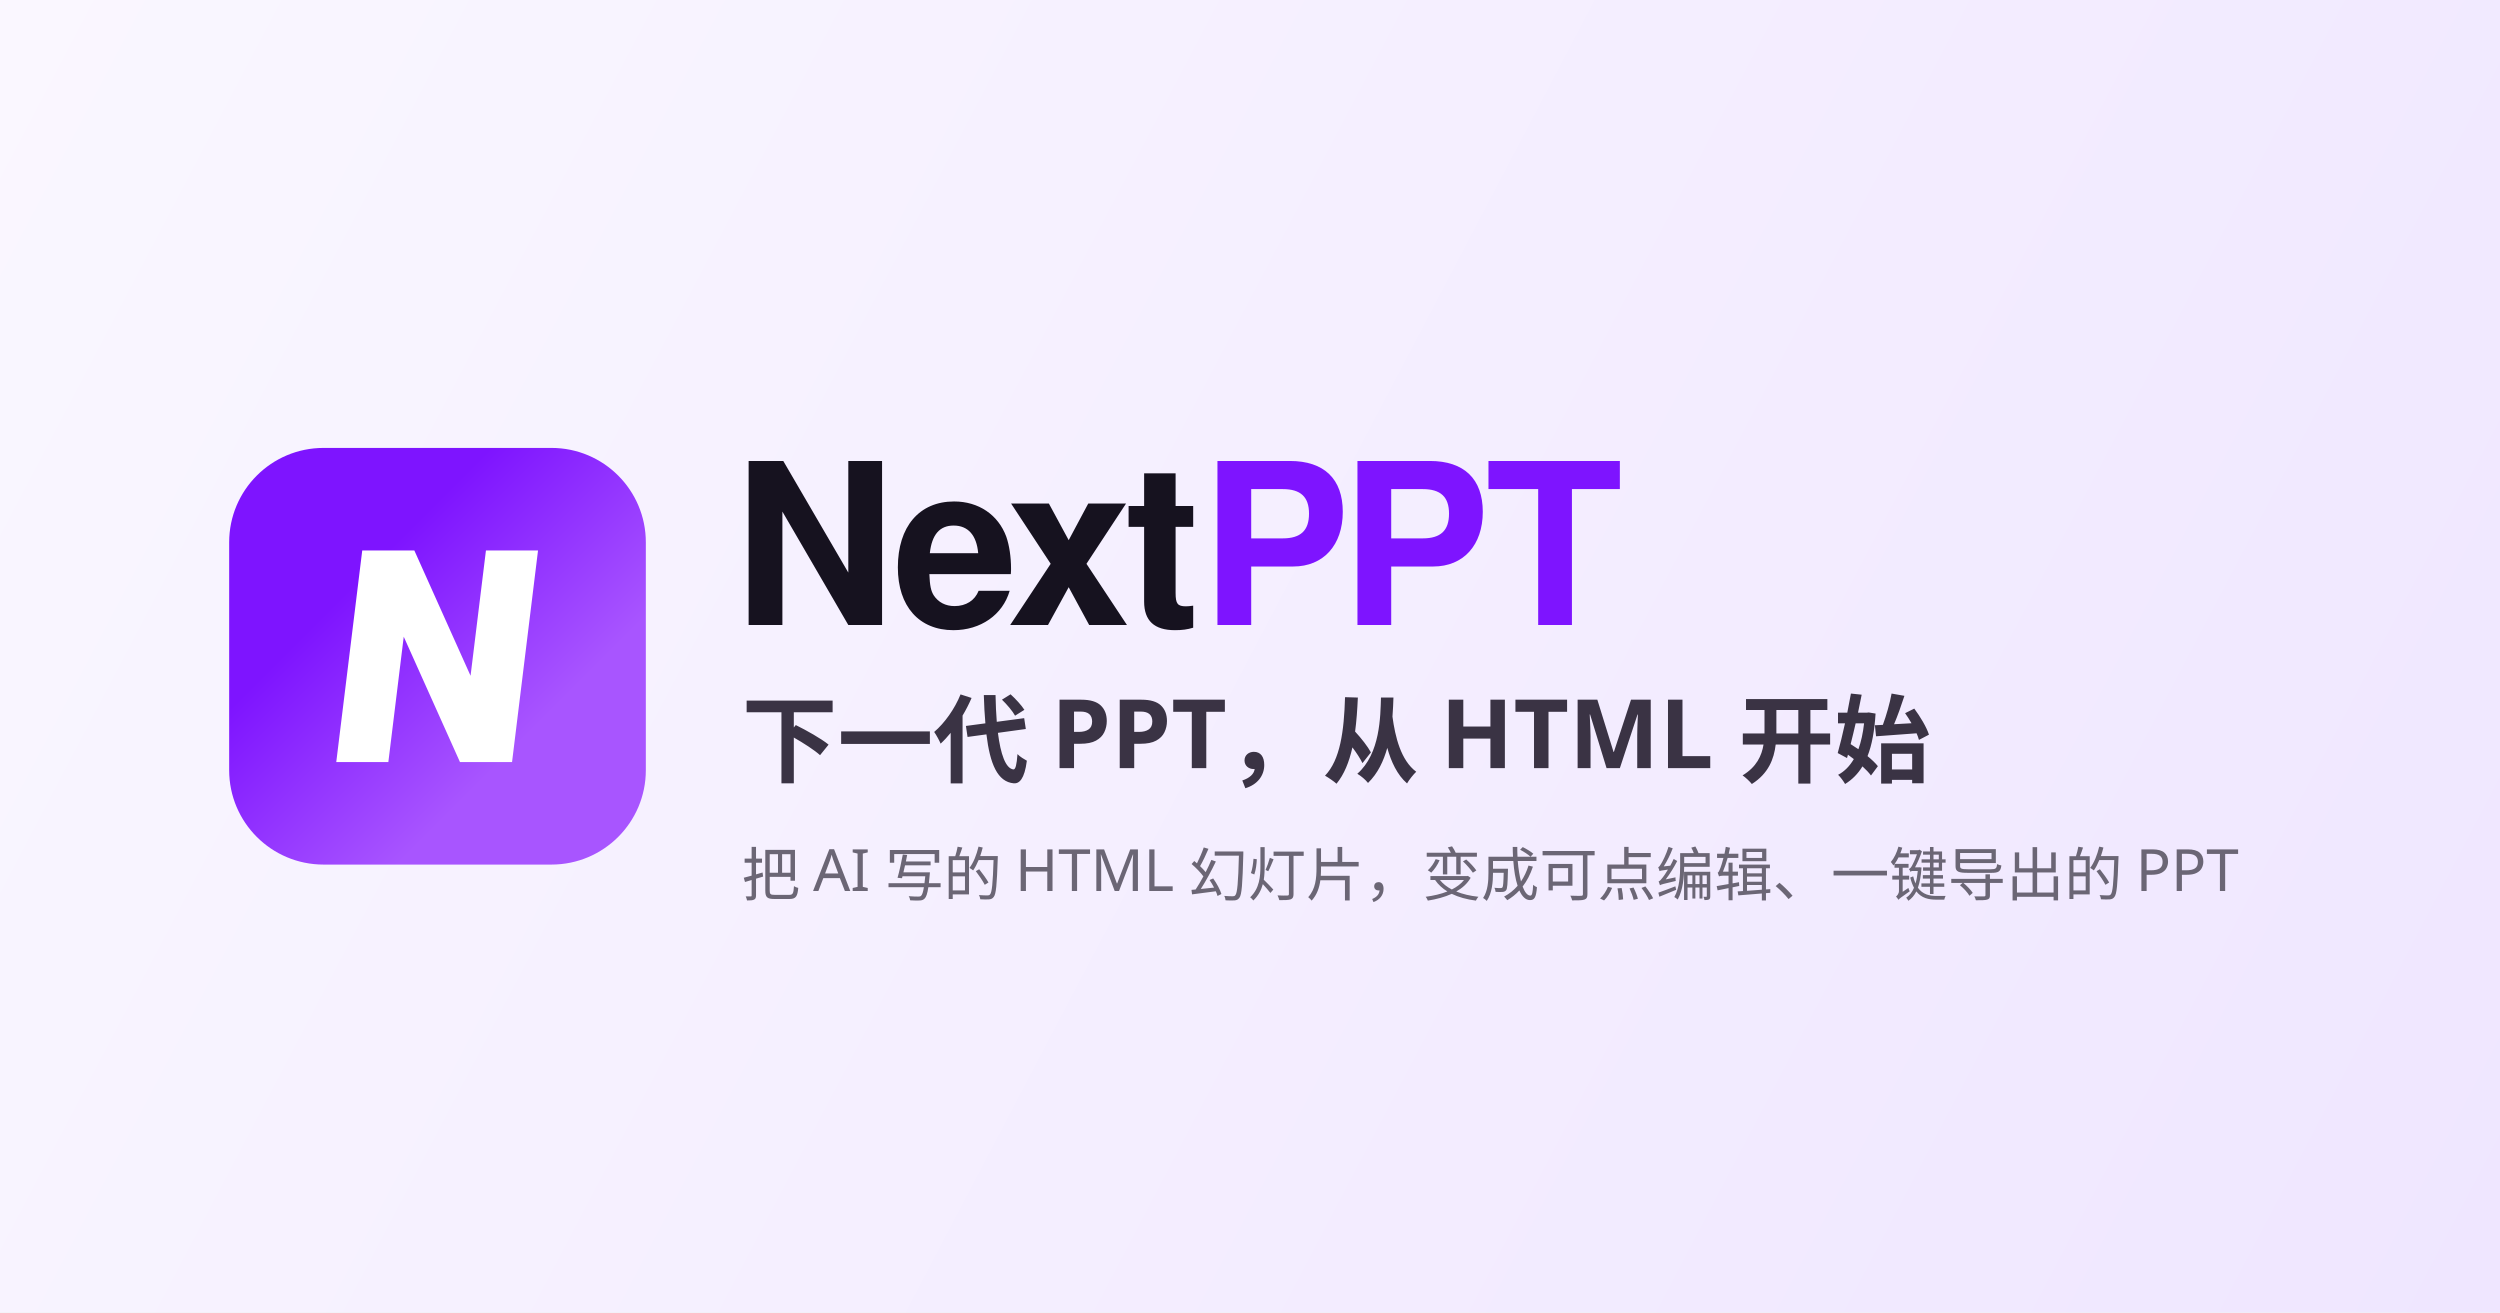
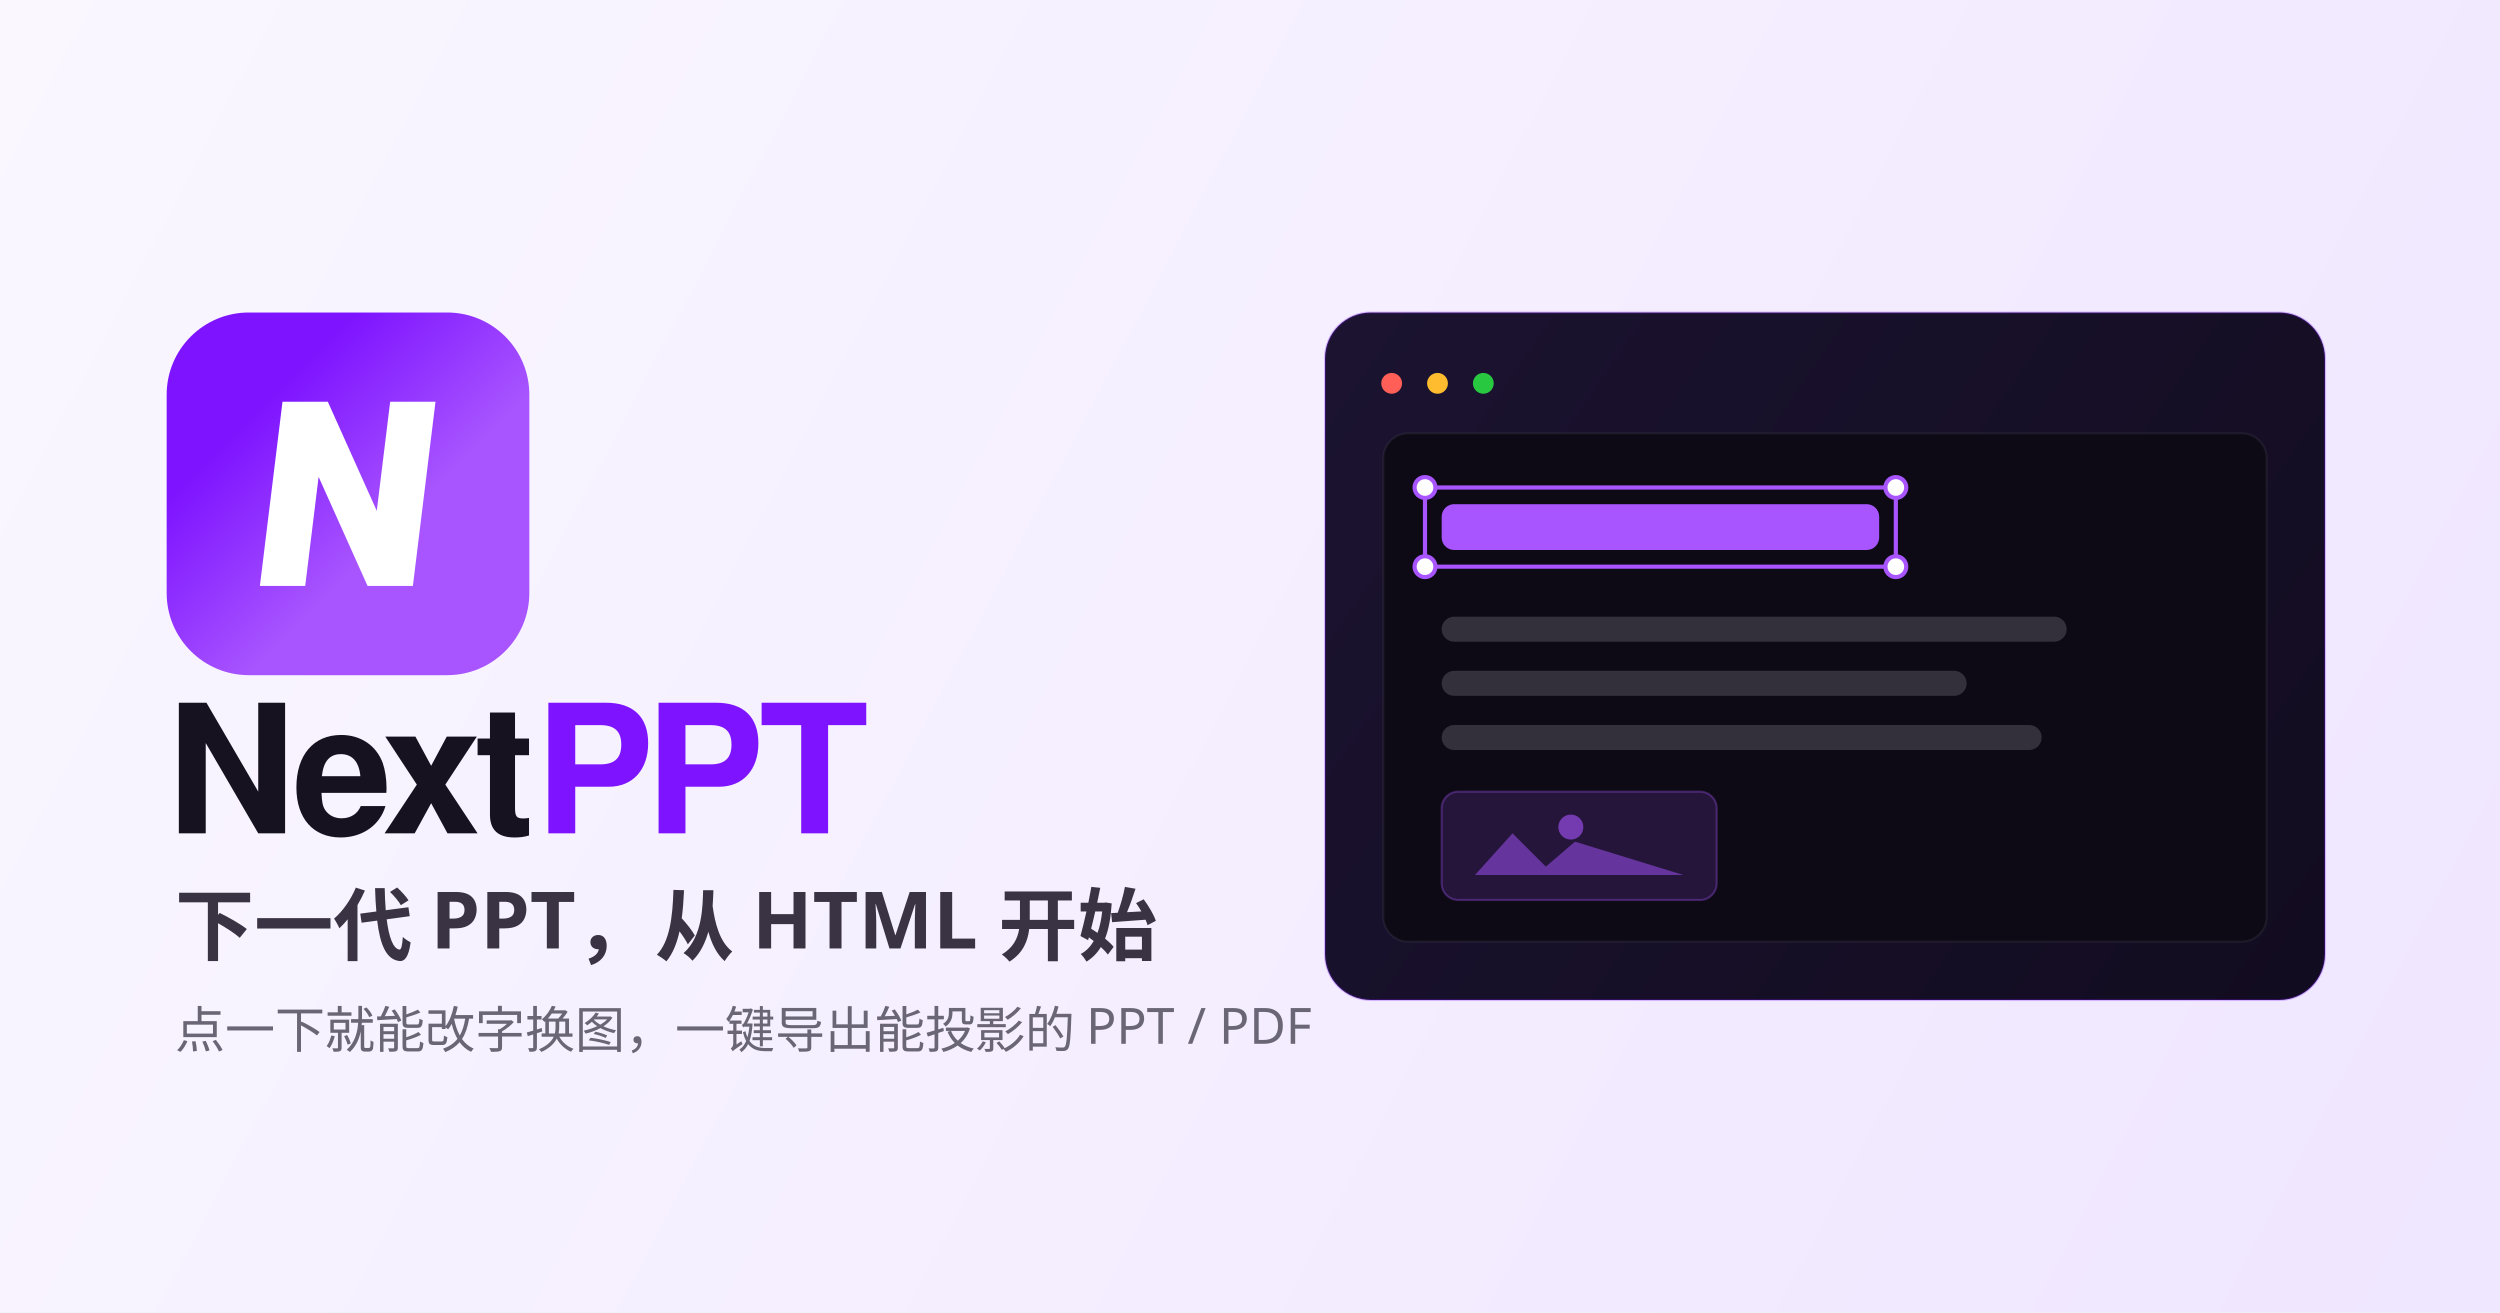
<svg xmlns="http://www.w3.org/2000/svg" width="1200" height="630" viewBox="0 0 1200 630" fill="none">
  <defs>
    <linearGradient id="og-bg" x1="0" y1="0" x2="1200" y2="630" gradientUnits="userSpaceOnUse">
      <stop stop-color="#faf7ff" />
      <stop offset="1" stop-color="#efe6ff" />
    </linearGradient>
-     <linearGradient id="og-mark" x1="120" y1="200" x2="320" y2="400" gradientUnits="userSpaceOnUse">
+     <linearGradient id="og-mark" x1="120" y1="150" x2="300" y2="330" gradientUnits="userSpaceOnUse">
      <stop stop-color="#7e14ff" />
      <stop offset="1" stop-color="#a855ff" />
    </linearGradient>
+     <linearGradient id="og-panel" x1="636" y1="150" x2="1116" y2="480" gradientUnits="userSpaceOnUse">
+       <stop stop-color="#1b1330" />
+       <stop offset="1" stop-color="#120c20" />
+     </linearGradient>
  </defs>
  <rect width="1200" height="630" fill="url(#og-bg)" />
-   <g transform="translate(110 215) scale(0.390625)">
+   <g transform="translate(80 150) scale(0.34)">
    <rect width="512" height="512" rx="116" fill="url(#og-mark)" />
    <path transform="translate(31 0) skewX(-7)" d="M148 126 L212 126 L300 280 L300 126 L364 126 L364 386 L300 386 L212 232 L212 386 L148 386 Z" fill="#ffffff" />
  </g>
-   <text x="352" y="300" font-family="'Helvetica Neue', Helvetica, Arial, sans-serif" font-size="108" font-weight="800" letter-spacing="-3" fill="#16121f">Next<tspan fill="#7e14ff">PPT</tspan>
+   <text x="80" y="400" font-family="'Helvetica Neue', Helvetica, Arial, sans-serif" font-size="86" font-weight="800" letter-spacing="-3" fill="#16121f">Next<tspan fill="#7e14ff">PPT</tspan>
  </text>
-   <text x="356" y="372" font-family="'PingFang SC', 'Hiragino Sans GB', sans-serif" font-size="46" font-weight="600" fill="#3a3344">下一代 PPT，从 HTML 开始</text>
-   <text x="356" y="430" font-family="'PingFang SC', 'Hiragino Sans GB', sans-serif" font-size="28" font-weight="400" fill="#6b6675">把 AI 写的 HTML 幻灯片，变成可点编辑、一键导出的 PPT</text>
+   <text x="84" y="458" font-family="'PingFang SC', 'Hiragino Sans GB', sans-serif" font-size="38" font-weight="600" fill="#3a3344">下一代 PPT，从 HTML 开始</text>
+   <text x="84" y="503" font-family="'PingFang SC', 'Hiragino Sans GB', sans-serif" font-size="24" font-weight="400" fill="#6b6675">点一下就能改字换图，一键导出能投影的 PPT / PDF</text>
+   <g>
+     <rect x="636" y="150" width="480" height="330" rx="22" fill="url(#og-panel)" stroke="rgba(126,20,255,0.25)" />
+     <circle cx="668" cy="184" r="5" fill="#ff5f57" />
+     <circle cx="690" cy="184" r="5" fill="#febc2e" />
+     <circle cx="712" cy="184" r="5" fill="#28c840" />
+     <rect x="664" y="208" width="424" height="244" rx="12" fill="#0d0a16" stroke="rgba(255,255,255,0.06)" />
+     <rect x="692" y="242" width="210" height="22" rx="6" fill="url(#og-mark)" />
+     <rect x="684" y="234" width="226" height="38" rx="4" fill="none" stroke="#a855ff" stroke-width="2" />
+     <g fill="#ffffff" stroke="#a855ff" stroke-width="2">
+       <circle cx="684" cy="234" r="5" />
+       <circle cx="910" cy="234" r="5" />
+       <circle cx="684" cy="272" r="5" />
+       <circle cx="910" cy="272" r="5" />
+     </g>
+     <rect x="692" y="296" width="300" height="12" rx="6" fill="rgba(255,255,255,0.16)" />
+     <rect x="692" y="322" width="252" height="12" rx="6" fill="rgba(255,255,255,0.16)" />
+     <rect x="692" y="348" width="288" height="12" rx="6" fill="rgba(255,255,255,0.16)" />
+     <rect x="692" y="380" width="132" height="52" rx="8" fill="rgba(168,85,255,0.16)" stroke="rgba(168,85,255,0.32)" />
+     <path d="M708 420 L726 400 L742 416 L756 404 L808 420 Z" fill="rgba(168,85,255,0.5)" />
+     <circle cx="754" cy="397" r="6" fill="rgba(168,85,255,0.6)" />
+   </g>
</svg>
